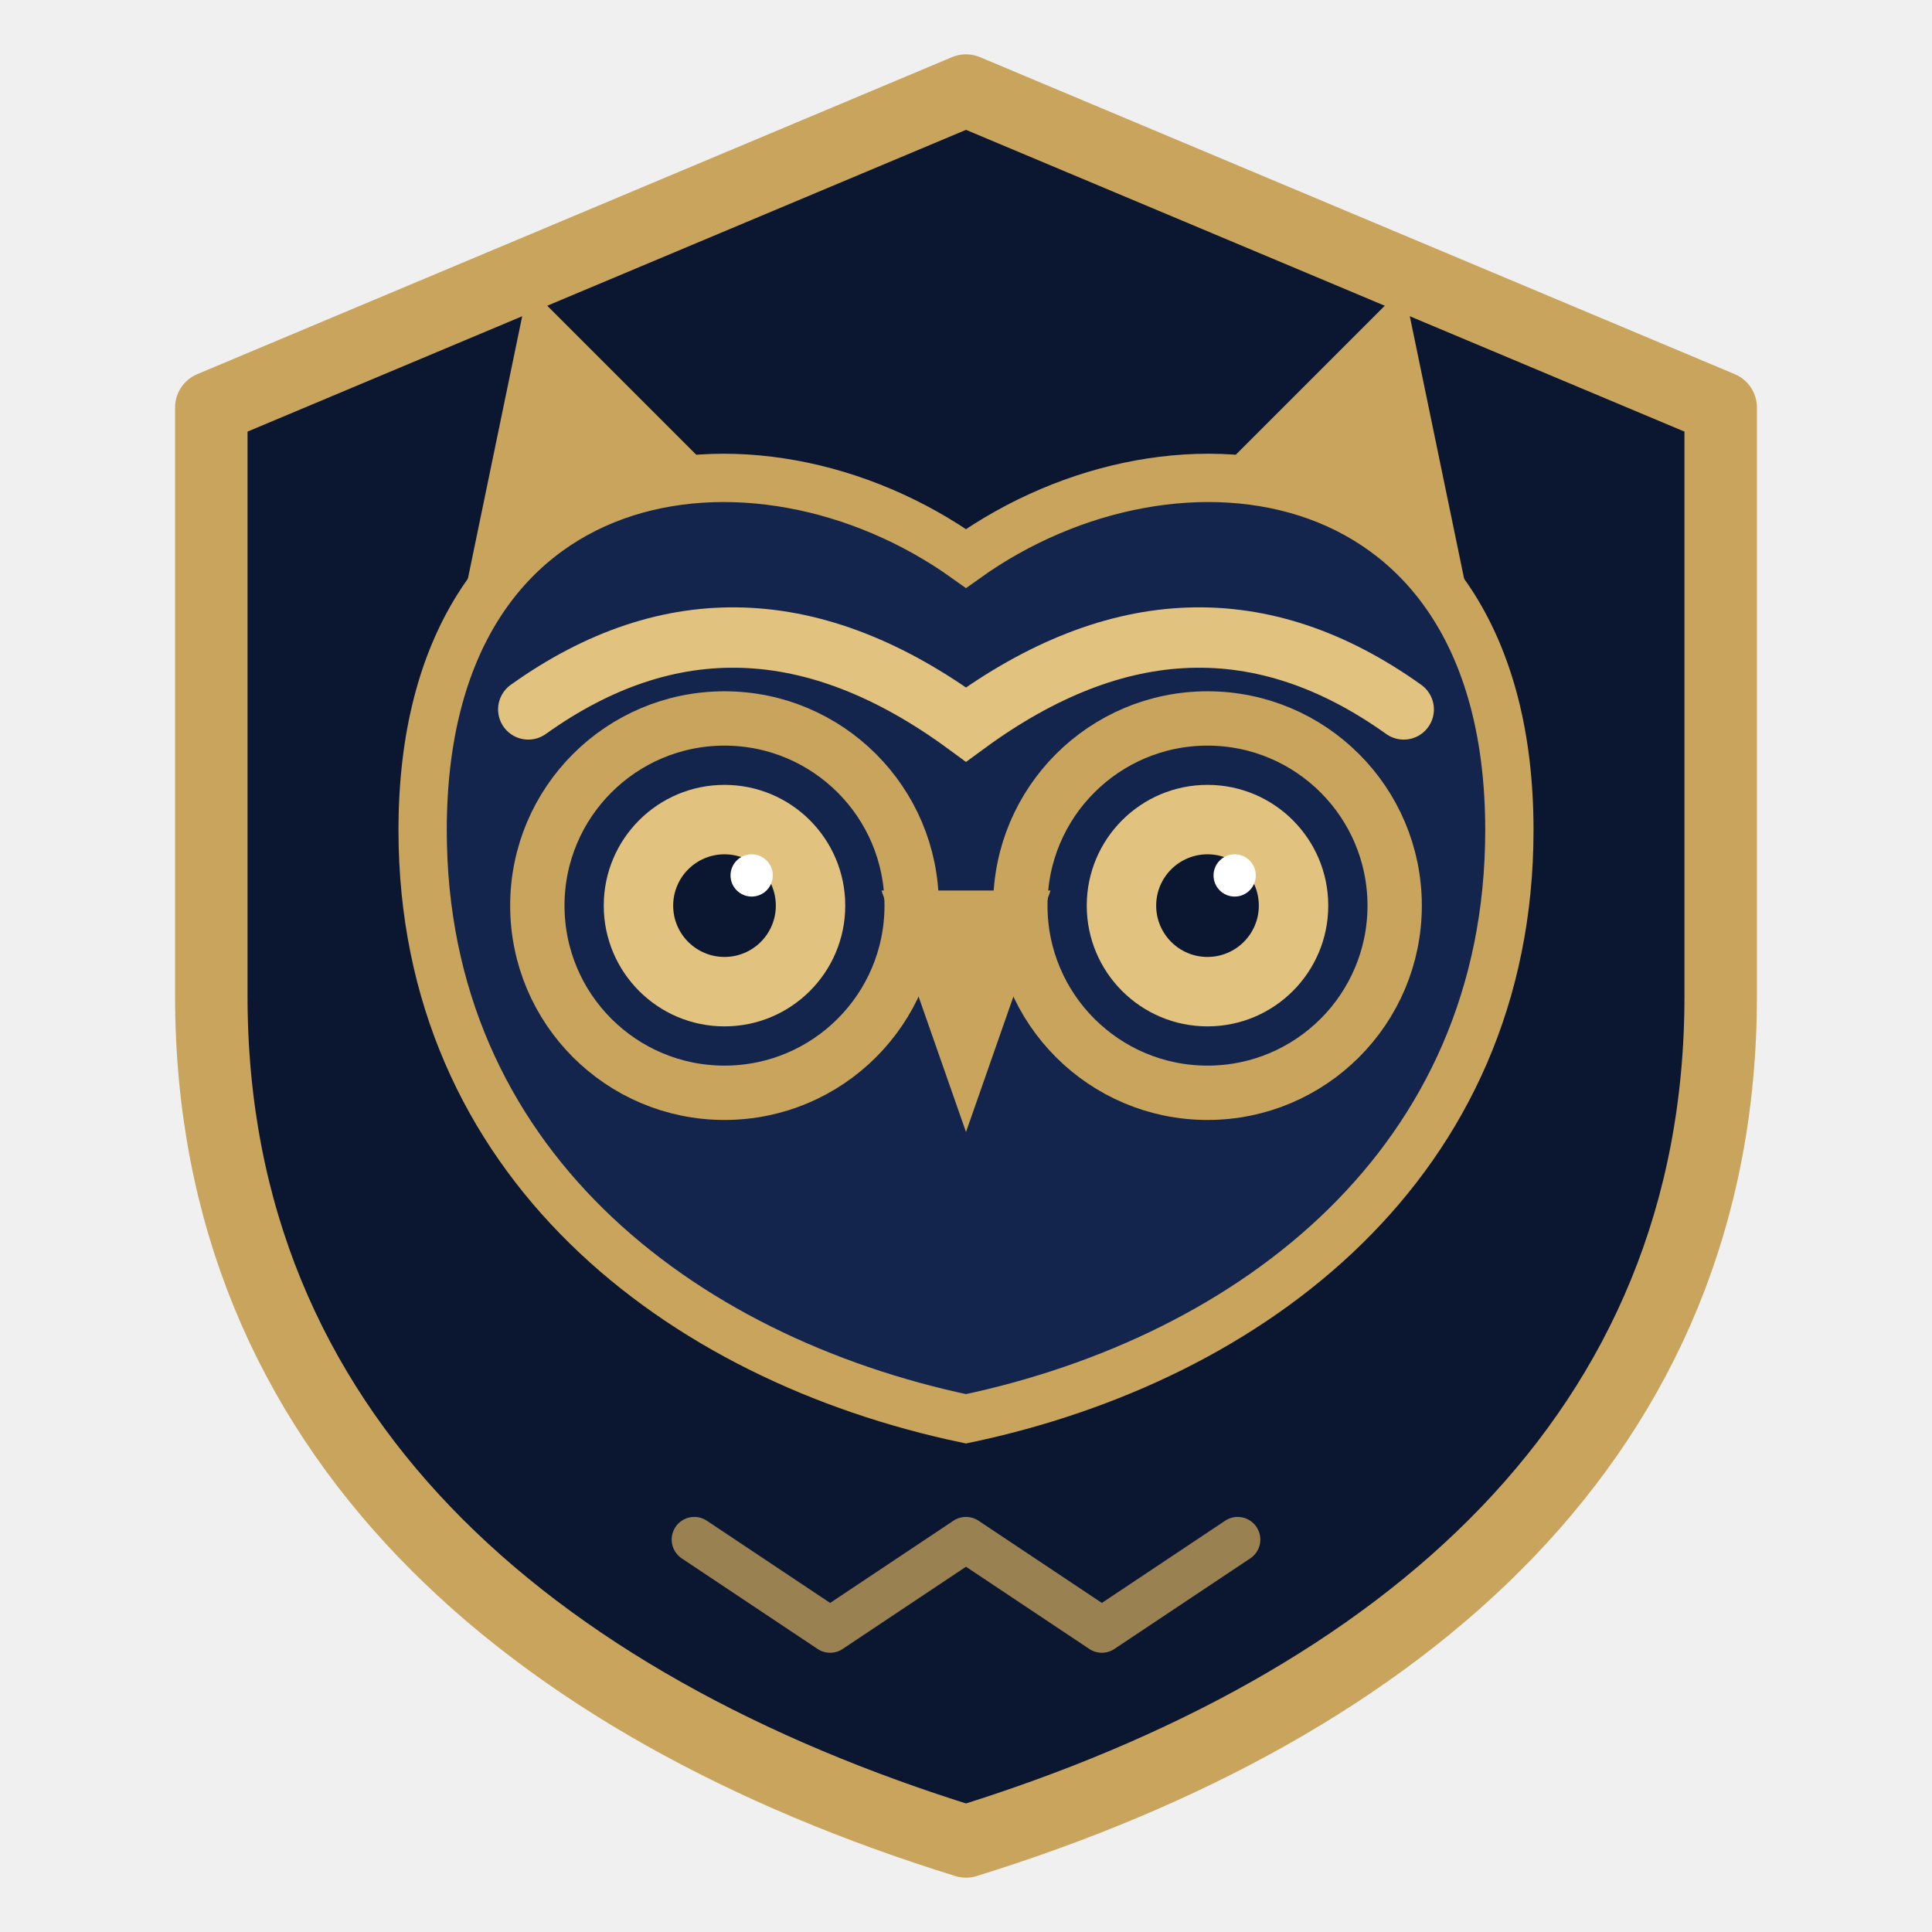
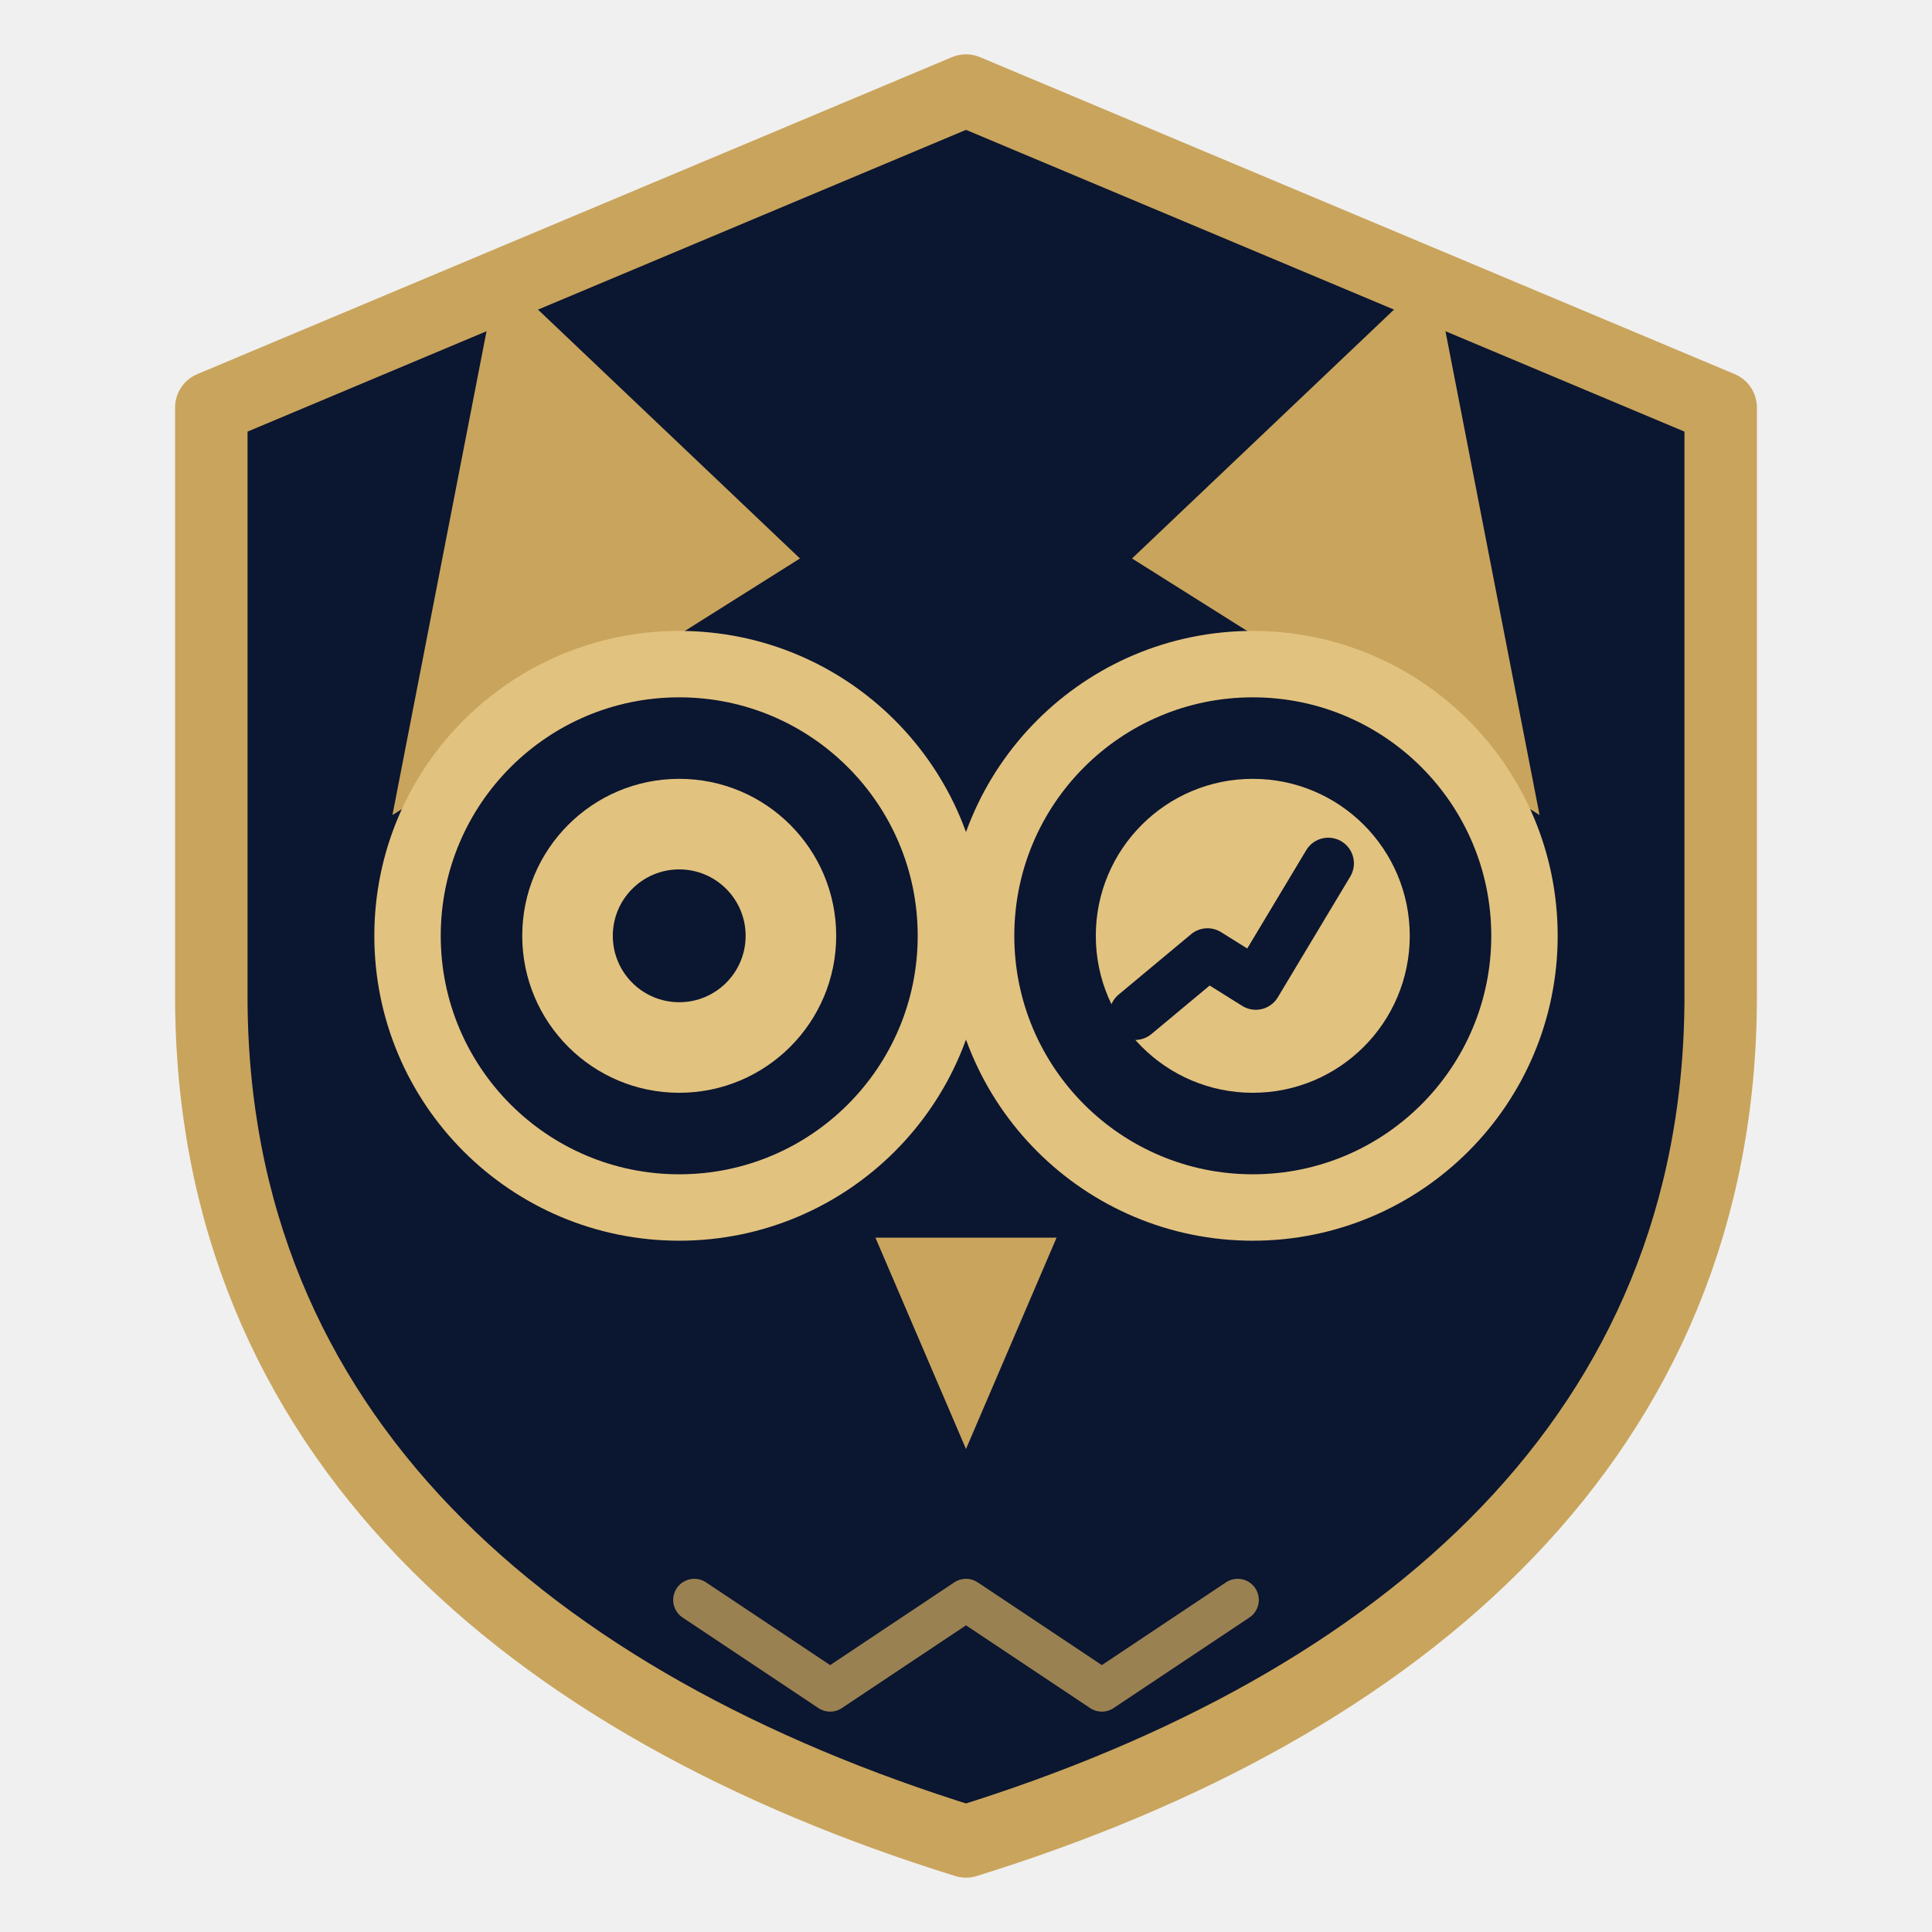
<svg xmlns="http://www.w3.org/2000/svg" viewBox="0 0 64 64" role="img" aria-label="ATHENA owl emblem">
  <path d="M32 3 L57 13.5 V33 C57 47.5 46.5 56.5 32 61 C17.5 56.5 7 47.5 7 33 V13.5 Z" fill="#0B1630" stroke="#C9A45C" stroke-width="2.4" stroke-linejoin="round" />
-   <path d="M14.5 24 L17.5 9.5 L25.5 17.5 Z M49.5 24 L46.5 9.5 L38.5 17.5 Z" fill="#C9A45C" />
-   <path d="M32 18.5 C25 13.5 14 15 14 27.5 C14 38.5 22.5 45 32 47 C41.5 45 50 38.5 50 27.5 C50 15 39 13.5 32 18.5 Z" fill="#14254D" stroke="#C9A45C" stroke-width="1.6" />
-   <path d="M17.5 23.5 Q24.5 18.5 32 24 Q39.5 18.5 46.5 23.5" fill="none" stroke="#E2C27F" stroke-width="2" stroke-linecap="round" />
-   <g fill="none" stroke="#C9A45C" stroke-width="1.8">
-     <circle cx="24" cy="30" r="6.2" />
-     <circle cx="40" cy="30" r="6.2" />
-   </g>
-   <circle cx="24" cy="30" r="4" fill="#E2C27F" />
-   <circle cx="40" cy="30" r="4" fill="#E2C27F" />
-   <circle cx="24" cy="30" r="1.7" fill="#0B1630" />
-   <circle cx="40" cy="30" r="1.7" fill="#0B1630" />
-   <circle cx="24.9" cy="29" r=".7" fill="#fff" />
-   <circle cx="40.9" cy="29" r=".7" fill="#fff" />
-   <path d="M29.2 29.5 H34.8 L32 37.5 Z" fill="#C9A45C" />
-   <path d="M23 51 L27.5 54 L32 51 L36.5 54 L41 51" fill="none" stroke="#C9A45C" stroke-width="1.5" stroke-linecap="round" stroke-linejoin="round" opacity=".75" />
+   <path d="M13 27 L16.5 9 L26.5 18.5 Z M51 27 L47.5 9 L37.5 18.5 Z" fill="#C9A45C" />
+   <circle cx="22.5" cy="31" r="9" fill="none" stroke="#E2C27F" stroke-width="2.2" />
+   <circle cx="22.5" cy="31" r="5.2" fill="#E2C27F" />
+   <circle cx="22.5" cy="31" r="2.2" fill="#0B1630" />
+   <circle cx="41.5" cy="31" r="9" fill="none" stroke="#E2C27F" stroke-width="2.2" />
+   <circle cx="41.5" cy="31" r="5.2" fill="#E2C27F" />
+   <polyline points="37.6,33.6 40,31.6 41.6,32.6 44,28.6" fill="none" stroke="#0B1630" stroke-width="1.7" stroke-linecap="round" stroke-linejoin="round" />
+   <path d="M29 41 H35 L32 48 Z" fill="#C9A45C" />
+   <path d="M23 53 L27.5 56 L32 53 L36.5 56 L41 53" fill="none" stroke="#C9A45C" stroke-width="1.4" stroke-linecap="round" stroke-linejoin="round" opacity=".75" />
</svg>
